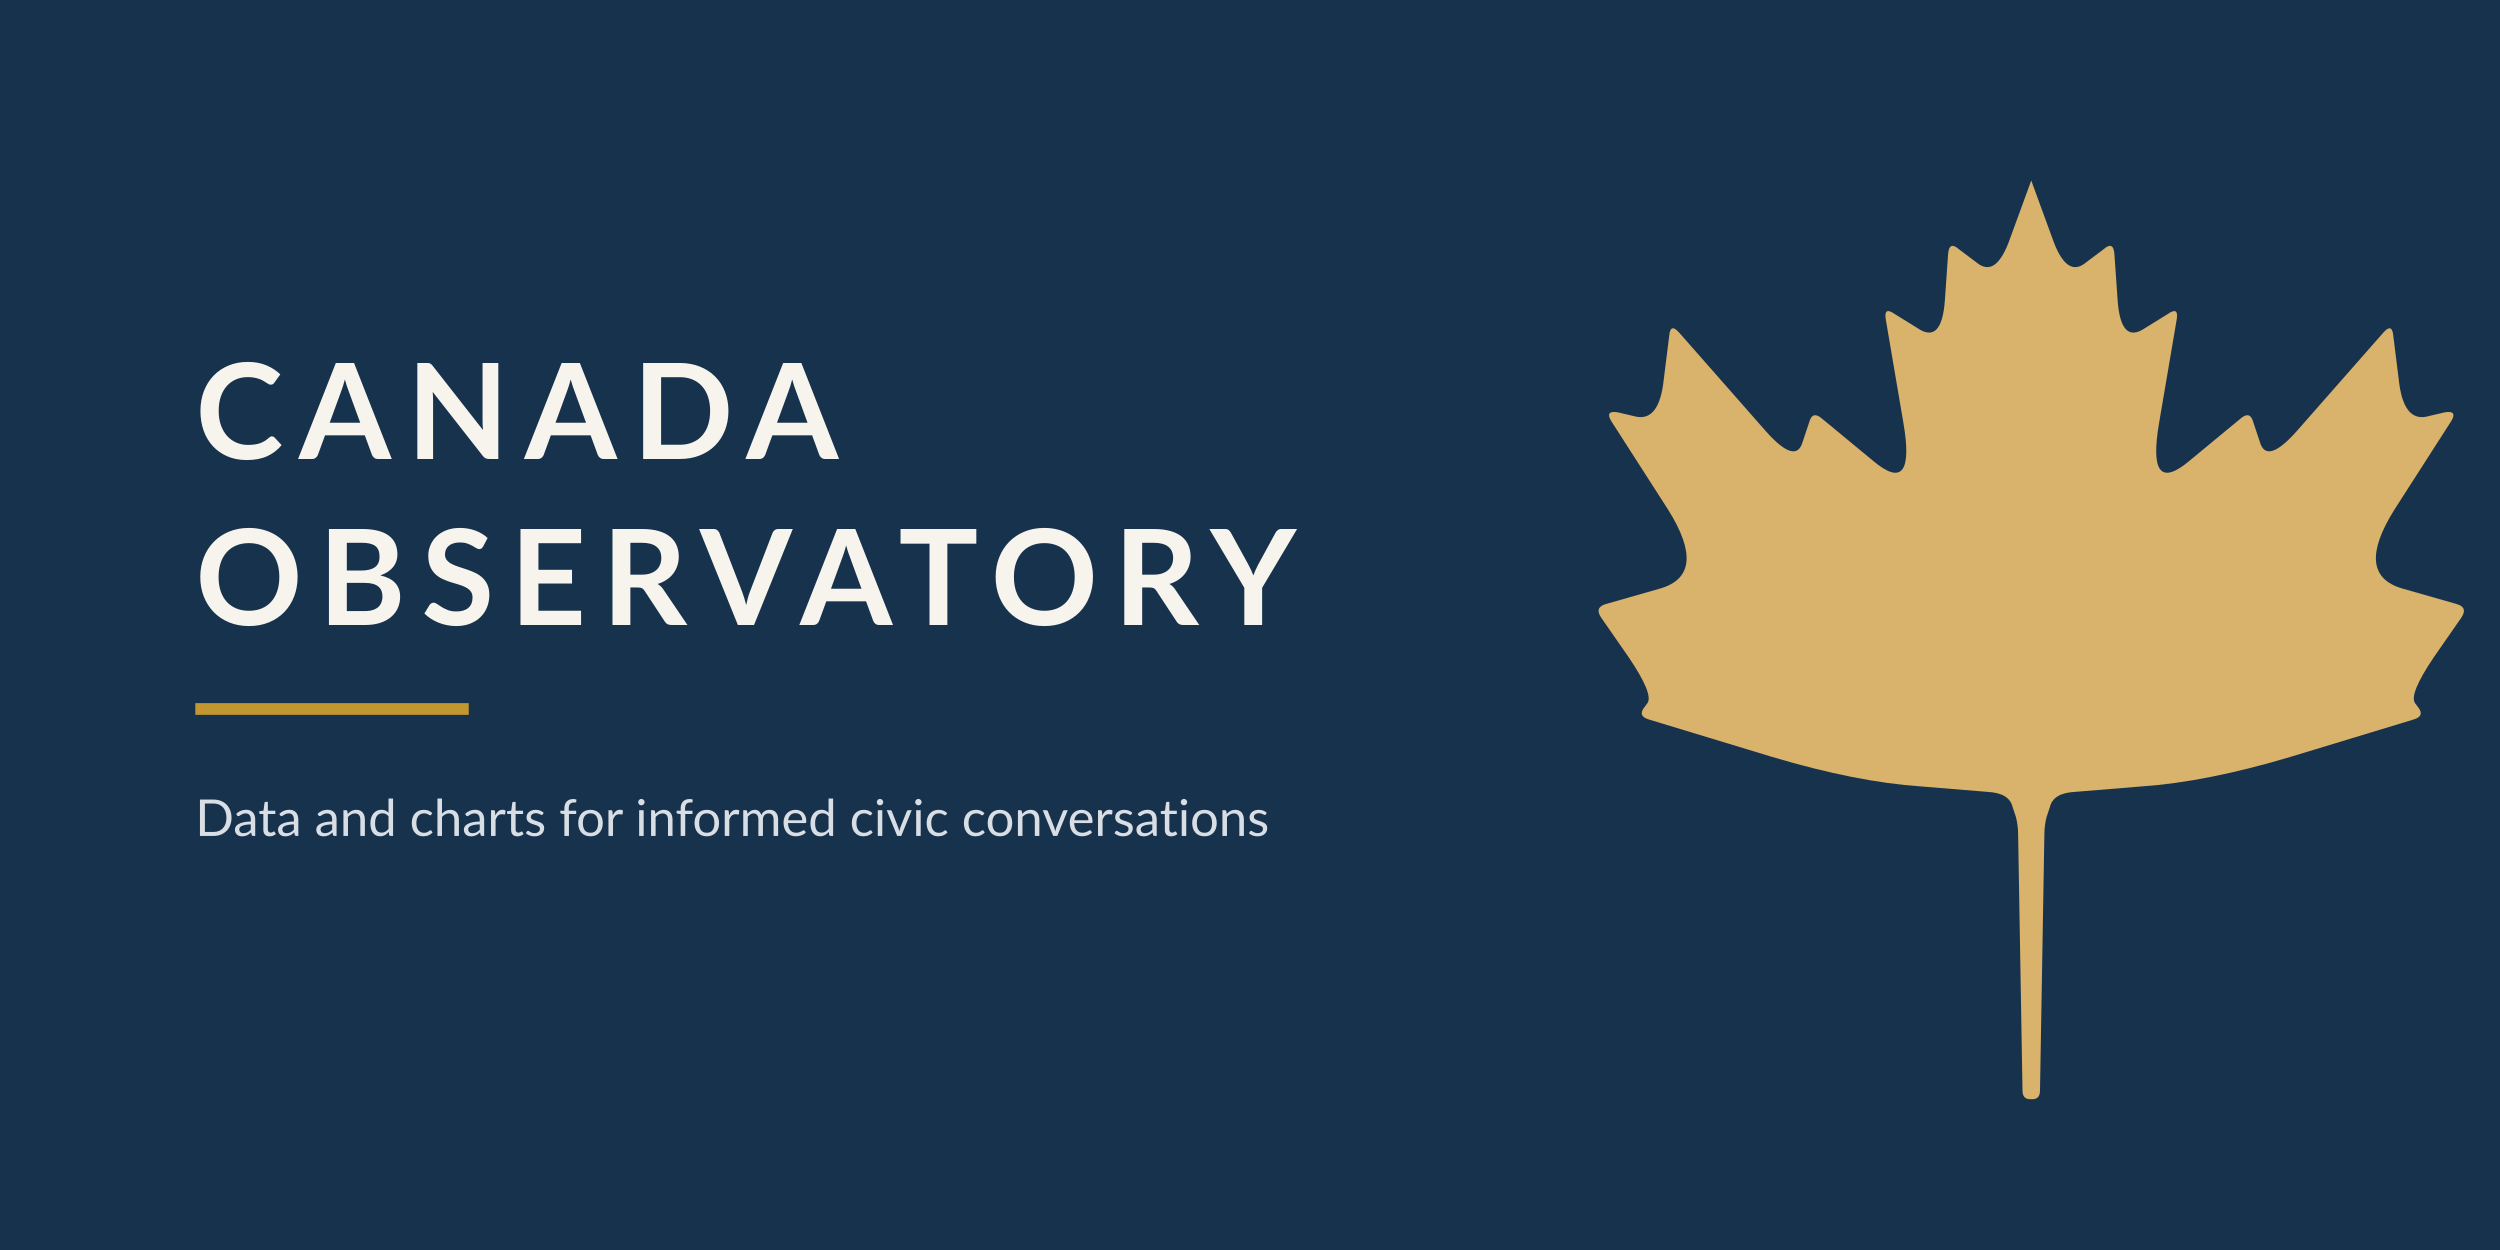
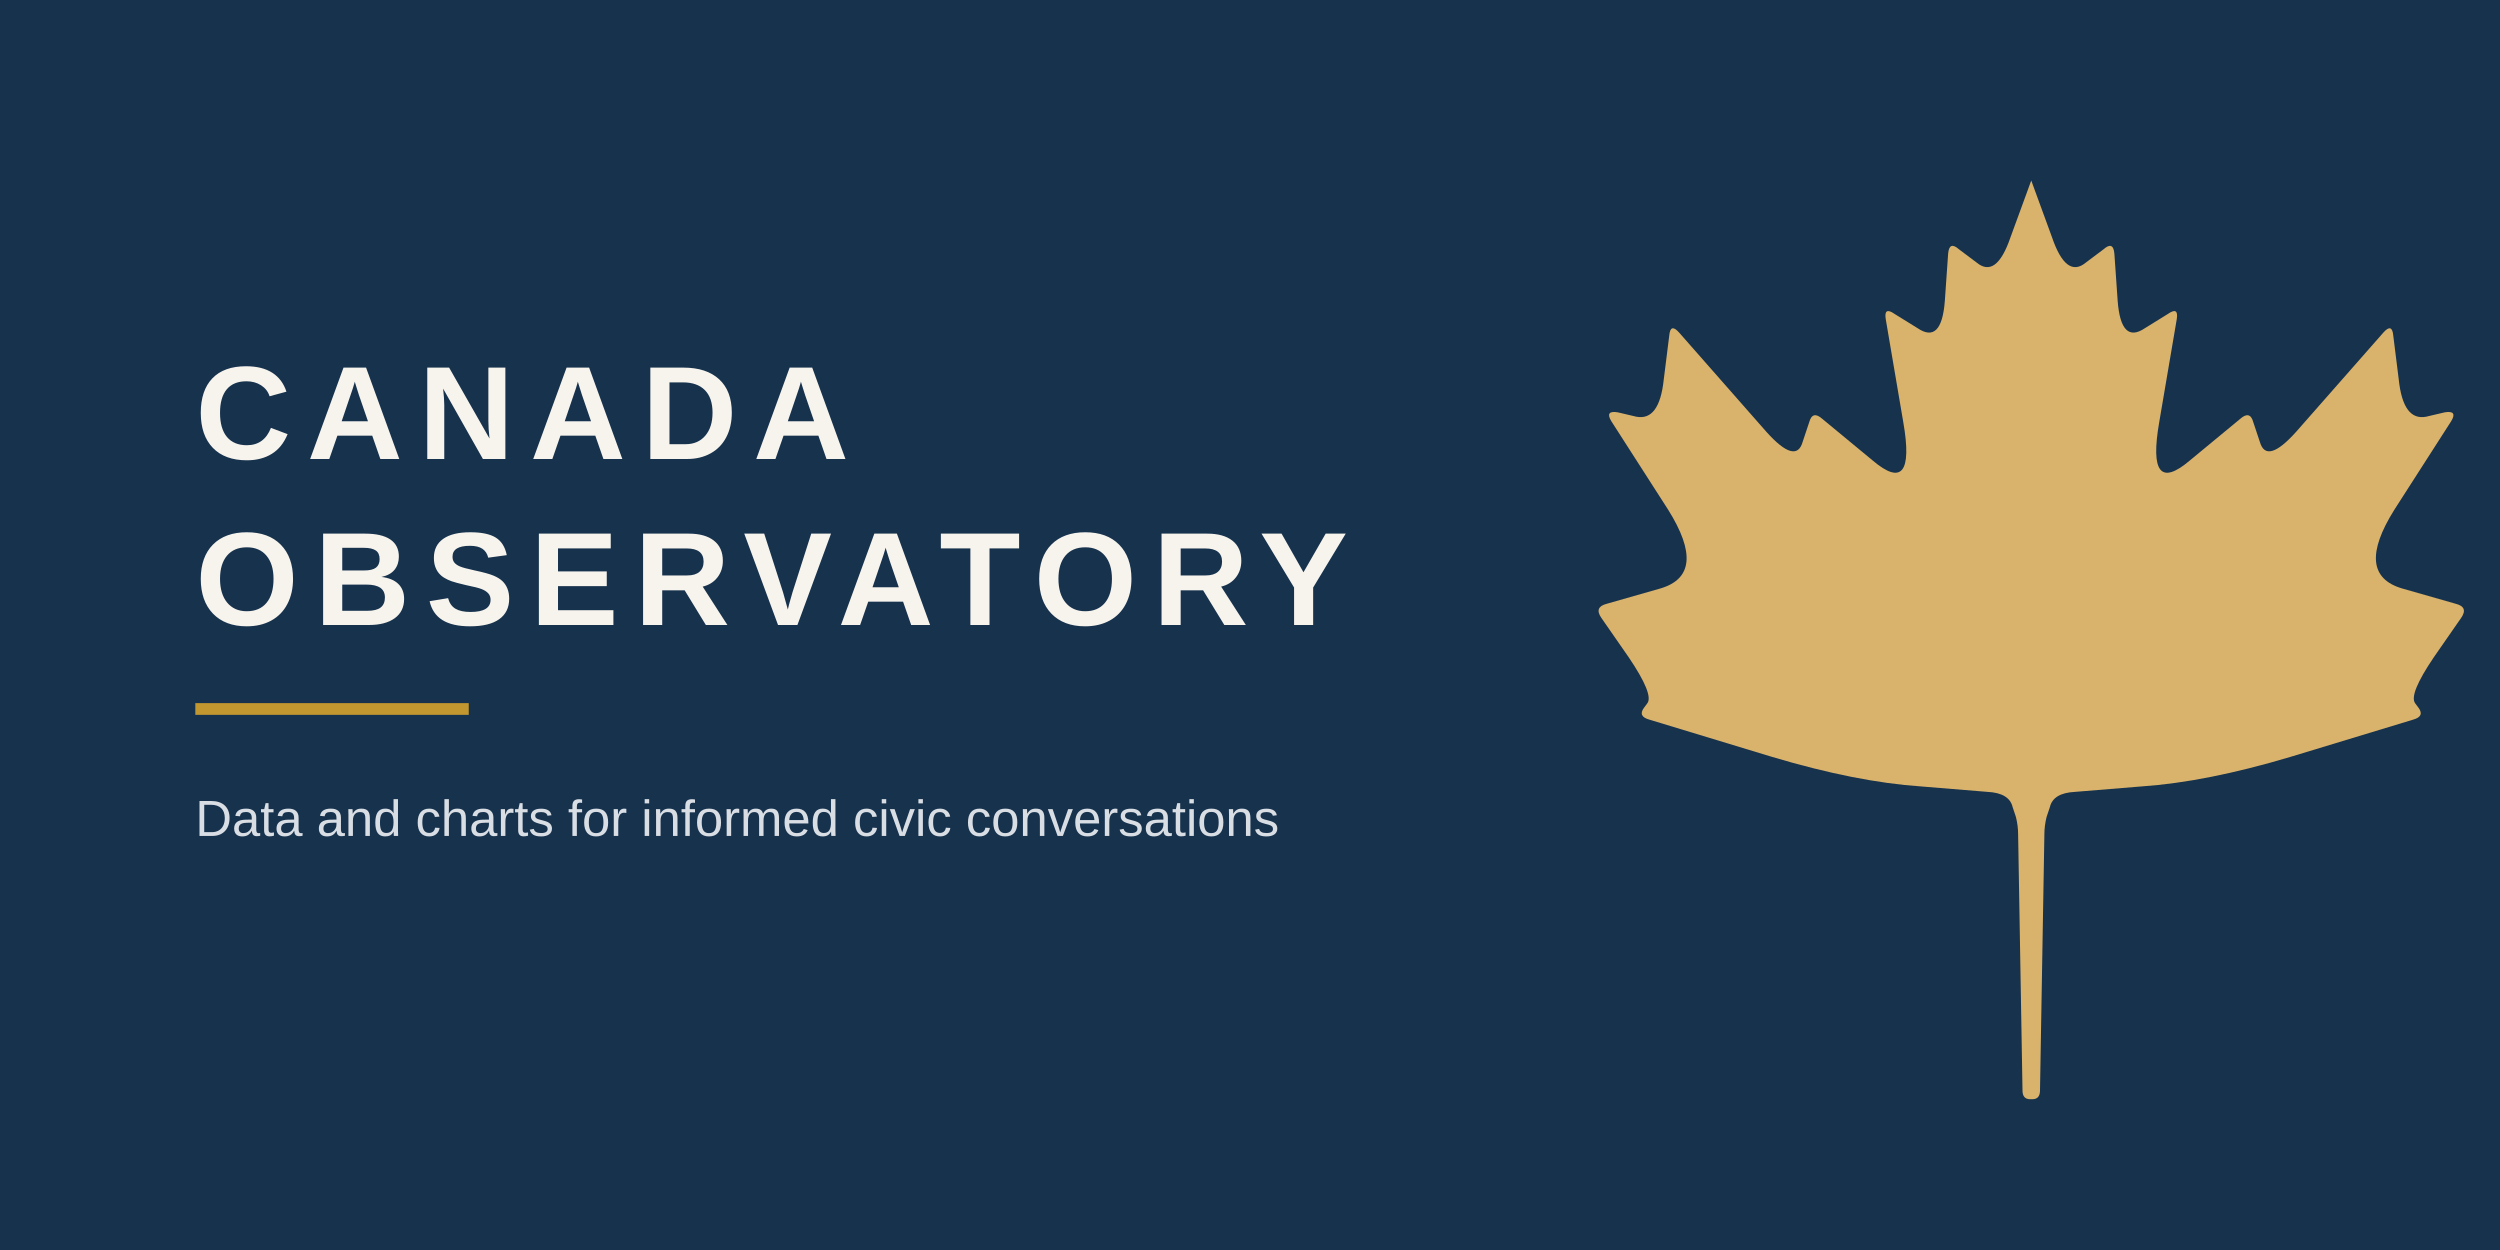
<svg xmlns="http://www.w3.org/2000/svg" viewBox="0 0 1280 640">
  <rect x="0" y="0" width="1280" height="640" fill="#17324D" />
-   <text x="100" y="235" font-family="Lato, 'Helvetica Neue', Arial, sans-serif" font-size="68" font-weight="700" letter-spacing="8" fill="#F7F4EE">CANADA</text>
-   <text x="100" y="320" font-family="Lato, 'Helvetica Neue', Arial, sans-serif" font-size="68" font-weight="700" letter-spacing="8" fill="#F7F4EE">OBSERVATORY</text>
+   <text x="100" y="235" font-family="'Radio Canada', 'Helvetica Neue', Arial, sans-serif" font-size="68" font-weight="700" letter-spacing="8" fill="#F7F4EE">CANADA</text>
+   <text x="100" y="320" font-family="'Radio Canada', 'Helvetica Neue', Arial, sans-serif" font-size="68" font-weight="700" letter-spacing="8" fill="#F7F4EE">OBSERVATORY</text>
  <rect x="100" y="360" width="140" height="6" fill="#C2972F" />
-   <text x="100" y="428" font-family="Lato, 'Helvetica Neue', Arial, sans-serif" font-size="26" fill="#D9DEE5">Data and charts for informed civic conversations</text>
+   <text x="100" y="428" font-family="'Radio Canada', 'Helvetica Neue', Arial, sans-serif" font-size="26" fill="#D9DEE5">Data and charts for informed civic conversations</text>
  <g transform="translate(760,70) scale(5.6)">
    <path d="M 50.0 4.0 Q 50.0 4.0 50.4 5.1 L 51.9 9.2 Q 53.2 13.0 55.0 11.5 L 56.6 10.3 Q 57.5 9.5 57.6 10.7 L 57.9 15.0 Q 58.2 19.0 60.4 17.5 L 62.5 16.2 Q 63.5 15.5 63.3 16.7 L 61.7 26.1 Q 60.5 33.0 64.5 29.6 L 69.1 25.8 Q 70.0 25.0 70.3 26.1 L 70.9 27.9 Q 71.5 30.0 74.2 27.0 L 82.2 17.9 Q 83.0 17.0 83.1 18.2 L 83.6 22.2 Q 84.0 26.0 86.1 25.6 L 87.8 25.2 Q 89.0 25.0 88.4 26.0 L 83.2 34.1 Q 79.5 40.0 83.9 41.3 L 88.8 42.7 Q 90.0 43.0 89.3 44.0 L 86.8 47.6 Q 84.5 51.0 85.1 51.8 L 85.4 52.2 Q 86.0 53.0 84.9 53.3 L 73.7 56.7 Q 66.0 59.0 60.1 59.4 L 54.0 59.9 Q 52.0 60.0 51.7 61.3 L 51.4 62.2 Q 51.2 63.0 51.2 63.8 L 50.8 87.2 Q 50.8 88.0 50.1 88.0 L 49.9 88.0 Q 49.2 88.0 49.2 87.2 L 48.8 63.8 Q 48.8 63.0 48.6 62.2 L 48.3 61.3 Q 48.0 60.0 46.0 59.9 L 39.9 59.4 Q 34.0 59.0 26.3 56.7 L 15.1 53.3 Q 14.0 53.0 14.6 52.2 L 14.9 51.8 Q 15.5 51.0 13.2 47.6 L 10.7 44.0 Q 10.0 43.0 11.2 42.7 L 16.1 41.3 Q 20.5 40.0 16.8 34.1 L 11.6 26.0 Q 11.0 25.0 12.2 25.2 L 13.9 25.6 Q 16.0 26.0 16.4 22.2 L 16.9 18.2 Q 17.0 17.0 17.8 17.9 L 25.8 27.0 Q 28.5 30.0 29.1 27.9 L 29.7 26.1 Q 30.0 25.0 30.9 25.8 L 35.5 29.6 Q 39.5 33.0 38.3 26.1 L 36.7 16.7 Q 36.5 15.5 37.5 16.2 L 39.6 17.5 Q 41.8 19.0 42.1 15.0 L 42.4 10.7 Q 42.5 9.5 43.4 10.3 L 45.0 11.5 Q 46.8 13.0 48.1 9.2 L 49.6 5.1 Q 50.0 4.0 50.0 4.0 Z" fill="#D9B36C" />
  </g>
</svg>
